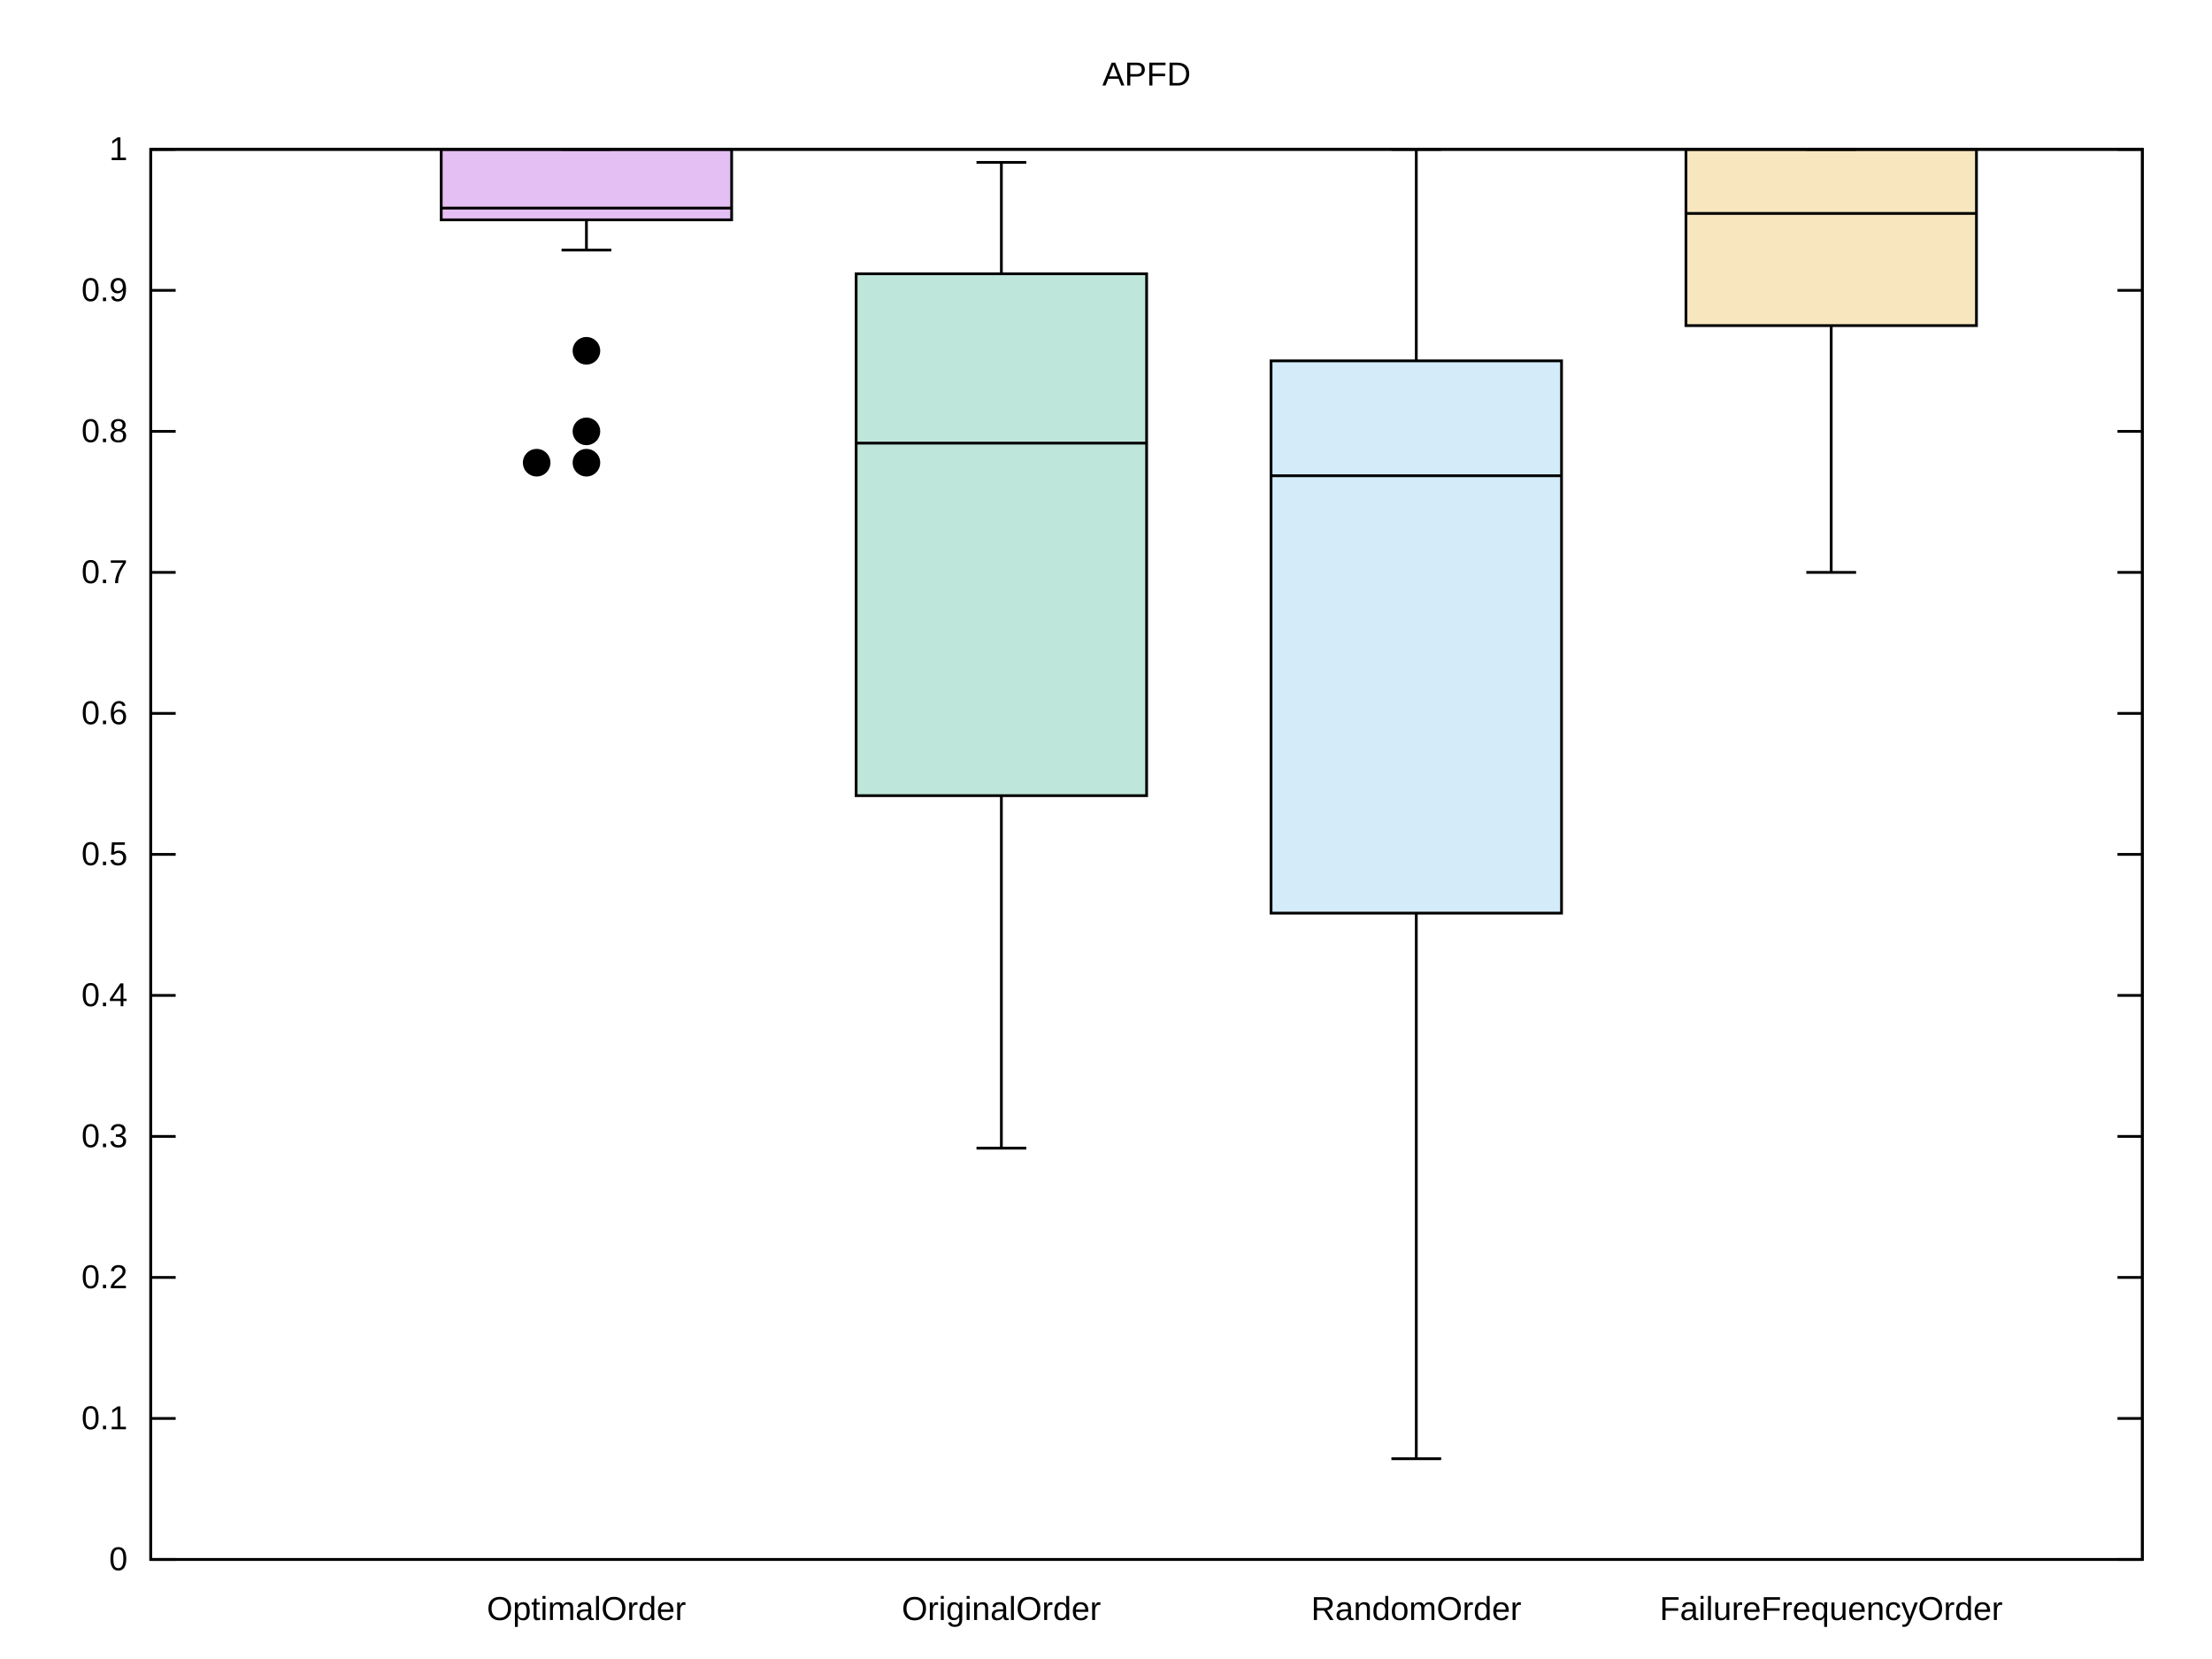
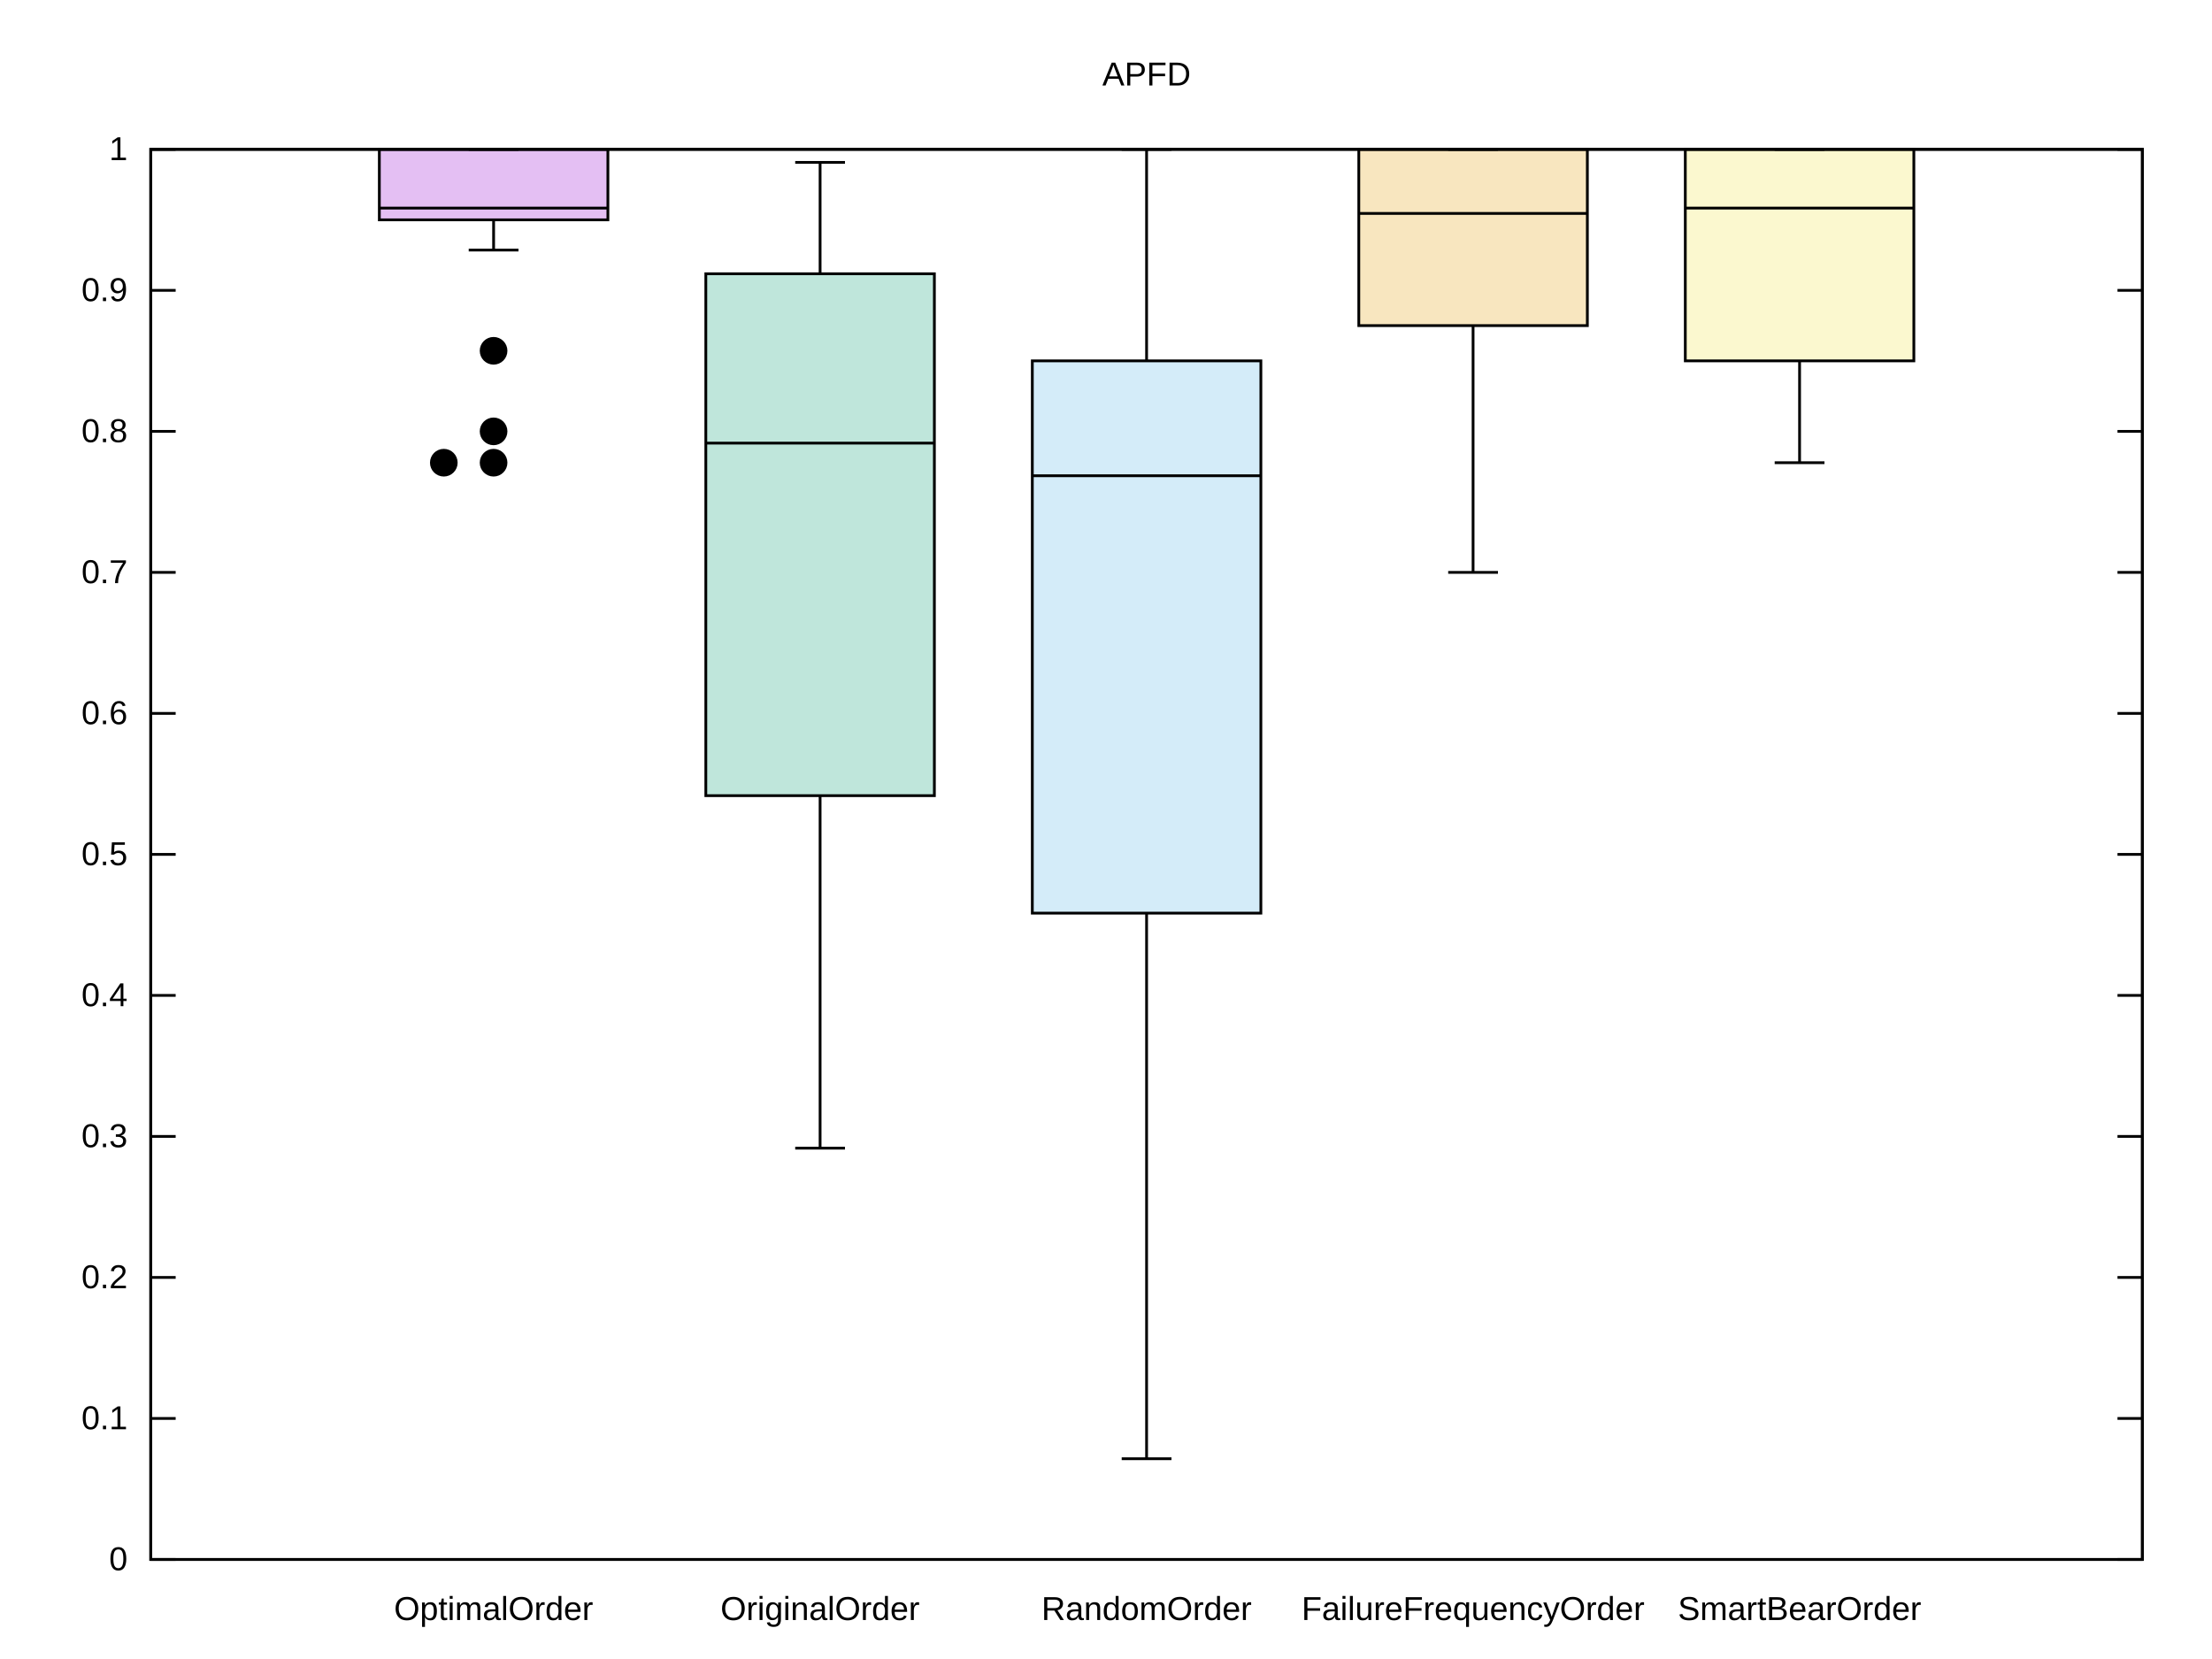
<svg xmlns="http://www.w3.org/2000/svg" xmlns:xlink="http://www.w3.org/1999/xlink" width="800" height="600" viewBox="0 0 800 600">
  <g id="gnuplot_canvas">
    <rect x="0" y="0" width="800" height="600" fill="none" />
    <defs>
      <circle id="gpDot" r="0.5" stroke-width="0.5" stroke="currentColor" />
      <path id="gpPt0" stroke-width="0.222" stroke="currentColor" d="M-1,0 h2 M0,-1 v2" />
      <path id="gpPt1" stroke-width="0.222" stroke="currentColor" d="M-1,-1 L1,1 M1,-1 L-1,1" />
      <path id="gpPt2" stroke-width="0.222" stroke="currentColor" d="M-1,0 L1,0 M0,-1 L0,1 M-1,-1 L1,1 M-1,1 L1,-1" />
      <rect id="gpPt3" stroke-width="0.222" stroke="currentColor" x="-1" y="-1" width="2" height="2" />
      <rect id="gpPt4" stroke-width="0.222" stroke="currentColor" fill="currentColor" x="-1" y="-1" width="2" height="2" />
      <circle id="gpPt5" stroke-width="0.222" stroke="currentColor" cx="0" cy="0" r="1" />
      <use xlink:href="#gpPt5" id="gpPt6" fill="currentColor" stroke="none" />
      <path id="gpPt7" stroke-width="0.222" stroke="currentColor" d="M0,-1.33 L-1.33,0.67 L1.33,0.67 z" />
      <use xlink:href="#gpPt7" id="gpPt8" fill="currentColor" stroke="none" />
      <use xlink:href="#gpPt7" id="gpPt9" stroke="currentColor" transform="rotate(180)" />
      <use xlink:href="#gpPt9" id="gpPt10" fill="currentColor" stroke="none" />
      <use xlink:href="#gpPt3" id="gpPt11" stroke="currentColor" transform="rotate(45)" />
      <use xlink:href="#gpPt11" id="gpPt12" fill="currentColor" stroke="none" />
      <path id="gpPt13" stroke-width="0.222" stroke="currentColor" d="M0,1.330 L1.265,0.411 L0.782,-1.067 L-0.782,-1.076 L-1.265,0.411 z" />
      <use xlink:href="#gpPt13" id="gpPt14" fill="currentColor" stroke="none" />
      <filter id="textbox" filterUnits="objectBoundingBox" x="0" y="0" height="1" width="1">
        <feFlood flood-color="white" flood-opacity="1" result="bgnd" />
        <feComposite in="SourceGraphic" in2="bgnd" operator="atop" />
      </filter>
      <filter id="greybox" filterUnits="objectBoundingBox" x="0" y="0" height="1" width="1">
        <feFlood flood-color="lightgrey" flood-opacity="1" result="grey" />
        <feComposite in="SourceGraphic" in2="grey" operator="atop" />
      </filter>
    </defs>
    <g fill="none" color="white" stroke="currentColor" stroke-width="1.00" stroke-linecap="butt" stroke-linejoin="miter">
</g>
    <g fill="none" color="black" stroke="currentColor" stroke-width="1.00" stroke-linecap="butt" stroke-linejoin="miter">
      <path stroke="black" d="M54.53,564.00 L63.53,564.00 M774.82,564.00 L765.82,564.00  " />
      <g transform="translate(46.14,567.90)" stroke="none" fill="black" font-family="Arial" font-size="12.00" text-anchor="end">
        <text>
          <tspan font-family="Arial"> 0</tspan>
        </text>
      </g>
    </g>
    <g fill="none" color="black" stroke="currentColor" stroke-width="1.00" stroke-linecap="butt" stroke-linejoin="miter">
      <path stroke="black" d="M54.53,513.00 L63.53,513.00 M774.82,513.00 L765.82,513.00  " />
      <g transform="translate(46.14,516.90)" stroke="none" fill="black" font-family="Arial" font-size="12.00" text-anchor="end">
        <text>
          <tspan font-family="Arial"> 0.1</tspan>
        </text>
      </g>
    </g>
    <g fill="none" color="black" stroke="currentColor" stroke-width="1.00" stroke-linecap="butt" stroke-linejoin="miter">
      <path stroke="black" d="M54.53,462.00 L63.53,462.00 M774.82,462.00 L765.82,462.00  " />
      <g transform="translate(46.14,465.90)" stroke="none" fill="black" font-family="Arial" font-size="12.00" text-anchor="end">
        <text>
          <tspan font-family="Arial"> 0.2</tspan>
        </text>
      </g>
    </g>
    <g fill="none" color="black" stroke="currentColor" stroke-width="1.00" stroke-linecap="butt" stroke-linejoin="miter">
      <path stroke="black" d="M54.53,411.00 L63.53,411.00 M774.82,411.00 L765.82,411.00  " />
      <g transform="translate(46.14,414.90)" stroke="none" fill="black" font-family="Arial" font-size="12.00" text-anchor="end">
        <text>
          <tspan font-family="Arial"> 0.3</tspan>
        </text>
      </g>
    </g>
    <g fill="none" color="black" stroke="currentColor" stroke-width="1.00" stroke-linecap="butt" stroke-linejoin="miter">
      <path stroke="black" d="M54.53,360.00 L63.53,360.00 M774.82,360.00 L765.82,360.00  " />
      <g transform="translate(46.14,363.90)" stroke="none" fill="black" font-family="Arial" font-size="12.00" text-anchor="end">
        <text>
          <tspan font-family="Arial"> 0.4</tspan>
        </text>
      </g>
    </g>
    <g fill="none" color="black" stroke="currentColor" stroke-width="1.00" stroke-linecap="butt" stroke-linejoin="miter">
      <path stroke="black" d="M54.53,309.00 L63.53,309.00 M774.82,309.00 L765.82,309.00  " />
      <g transform="translate(46.14,312.90)" stroke="none" fill="black" font-family="Arial" font-size="12.00" text-anchor="end">
        <text>
          <tspan font-family="Arial"> 0.5</tspan>
        </text>
      </g>
    </g>
    <g fill="none" color="black" stroke="currentColor" stroke-width="1.00" stroke-linecap="butt" stroke-linejoin="miter">
      <path stroke="black" d="M54.53,258.01 L63.53,258.01 M774.82,258.01 L765.82,258.01  " />
      <g transform="translate(46.14,261.91)" stroke="none" fill="black" font-family="Arial" font-size="12.00" text-anchor="end">
        <text>
          <tspan font-family="Arial"> 0.6</tspan>
        </text>
      </g>
    </g>
    <g fill="none" color="black" stroke="currentColor" stroke-width="1.00" stroke-linecap="butt" stroke-linejoin="miter">
      <path stroke="black" d="M54.53,207.01 L63.53,207.01 M774.82,207.01 L765.82,207.01  " />
      <g transform="translate(46.14,210.91)" stroke="none" fill="black" font-family="Arial" font-size="12.00" text-anchor="end">
        <text>
          <tspan font-family="Arial"> 0.7</tspan>
        </text>
      </g>
    </g>
    <g fill="none" color="black" stroke="currentColor" stroke-width="1.00" stroke-linecap="butt" stroke-linejoin="miter">
      <path stroke="black" d="M54.53,156.01 L63.53,156.01 M774.82,156.01 L765.82,156.01  " />
      <g transform="translate(46.14,159.91)" stroke="none" fill="black" font-family="Arial" font-size="12.00" text-anchor="end">
        <text>
          <tspan font-family="Arial"> 0.8</tspan>
        </text>
      </g>
    </g>
    <g fill="none" color="black" stroke="currentColor" stroke-width="1.00" stroke-linecap="butt" stroke-linejoin="miter">
      <path stroke="black" d="M54.53,105.01 L63.53,105.01 M774.82,105.01 L765.82,105.01  " />
      <g transform="translate(46.14,108.91)" stroke="none" fill="black" font-family="Arial" font-size="12.00" text-anchor="end">
        <text>
          <tspan font-family="Arial"> 0.9</tspan>
        </text>
      </g>
    </g>
    <g fill="none" color="black" stroke="currentColor" stroke-width="1.00" stroke-linecap="butt" stroke-linejoin="miter">
      <path stroke="black" d="M54.53,54.01 L63.53,54.01 M774.82,54.01 L765.82,54.01  " />
      <g transform="translate(46.14,57.91)" stroke="none" fill="black" font-family="Arial" font-size="12.00" text-anchor="end">
        <text>
          <tspan font-family="Arial"> 1</tspan>
        </text>
      </g>
    </g>
    <g fill="none" color="black" stroke="currentColor" stroke-width="1.00" stroke-linecap="butt" stroke-linejoin="miter">
-       <path stroke="black" d="M212.09,564.00  " />
-       <g transform="translate(212.09,585.90)" stroke="none" fill="black" font-family="Arial" font-size="12.00" text-anchor="middle">
+       <path stroke="black" d="M178.51,564.00  " />
+       <g transform="translate(178.51,585.90)" stroke="none" fill="black" font-family="Arial" font-size="12.00" text-anchor="middle">
        <text>
          <tspan font-family="Arial">OptimalOrder</tspan>
        </text>
      </g>
    </g>
    <g fill="none" color="black" stroke="currentColor" stroke-width="1.00" stroke-linecap="butt" stroke-linejoin="miter">
-       <path stroke="black" d="M362.15,564.00  " />
-       <g transform="translate(362.15,585.90)" stroke="none" fill="black" font-family="Arial" font-size="12.00" text-anchor="middle">
+       <path stroke="black" d="M296.59,564.00  " />
+       <g transform="translate(296.59,585.90)" stroke="none" fill="black" font-family="Arial" font-size="12.00" text-anchor="middle">
        <text>
          <tspan font-family="Arial">OriginalOrder</tspan>
        </text>
      </g>
    </g>
    <g fill="none" color="black" stroke="currentColor" stroke-width="1.00" stroke-linecap="butt" stroke-linejoin="miter">
-       <path stroke="black" d="M512.21,564.00  " />
-       <g transform="translate(512.21,585.90)" stroke="none" fill="black" font-family="Arial" font-size="12.00" text-anchor="middle">
+       <path stroke="black" d="M414.68,564.00  " />
+       <g transform="translate(414.68,585.90)" stroke="none" fill="black" font-family="Arial" font-size="12.00" text-anchor="middle">
        <text>
          <tspan font-family="Arial">RandomOrder</tspan>
        </text>
      </g>
    </g>
    <g fill="none" color="black" stroke="currentColor" stroke-width="1.00" stroke-linecap="butt" stroke-linejoin="miter">
-       <path stroke="black" d="M662.27,564.00  " />
-       <g transform="translate(662.27,585.90)" stroke="none" fill="black" font-family="Arial" font-size="12.00" text-anchor="middle">
+       <path stroke="black" d="M532.76,564.00  " />
+       <g transform="translate(532.76,585.90)" stroke="none" fill="black" font-family="Arial" font-size="12.00" text-anchor="middle">
        <text>
          <tspan font-family="Arial">FailureFrequencyOrder</tspan>
        </text>
      </g>
    </g>
    <g fill="none" color="black" stroke="currentColor" stroke-width="1.00" stroke-linecap="butt" stroke-linejoin="miter">
+       <path stroke="black" d="M650.84,564.00  " />
+       <g transform="translate(650.84,585.90)" stroke="none" fill="black" font-family="Arial" font-size="12.00" text-anchor="middle">
+         <text>
+           <tspan font-family="Arial">SmartBearOrder</tspan>
+         </text>
+       </g>
+     </g>
+     <g fill="none" color="black" stroke="currentColor" stroke-width="1.00" stroke-linecap="butt" stroke-linejoin="miter">
</g>
    <g fill="none" color="black" stroke="currentColor" stroke-width="1.00" stroke-linecap="butt" stroke-linejoin="miter">
      <path stroke="black" d="M54.53,54.01 L54.53,564.00 L774.82,564.00 L774.82,54.01 L54.53,54.01 Z  " />
    </g>
    <g fill="none" color="black" stroke="currentColor" stroke-width="1.00" stroke-linecap="butt" stroke-linejoin="miter">
</g>
    <g id="gnuplot_plot_1">
      <g fill="none" color="black" stroke="currentColor" stroke-width="1.00" stroke-linecap="butt" stroke-linejoin="miter">
</g>
      <g fill="none" color="black" stroke="currentColor" stroke-width="1.00" stroke-linecap="butt" stroke-linejoin="miter">
        <g stroke="none" shape-rendering="crispEdges">
-           <polygon fill="rgb(148,   0, 211)" fill-opacity="0.25" points="159.57,79.51 264.61,79.51 264.61,54.01 159.57,54.01 " />
-         </g>
-         <path stroke="black" d="M159.57,79.51 L264.61,79.51 L264.61,54.01 L159.57,54.01 L159.57,79.51 Z  " />
-         <path stroke="black" d="M159.57,75.26 L264.61,75.26 M212.09,90.44 L212.09,79.51 M212.09,54.01 M203.09,54.01 L221.09,54.01 M203.09,90.44   L221.09,90.44  " />
-         <use xlink:href="#gpPt6" transform="translate(212.09,167.34) scale(4.50)" color="black" />
-         <use xlink:href="#gpPt6" transform="translate(194.09,167.34) scale(4.50)" color="black" />
-         <use xlink:href="#gpPt6" transform="translate(212.09,156.01) scale(4.50)" color="black" />
-         <use xlink:href="#gpPt6" transform="translate(212.09,126.87) scale(4.50)" color="black" />
+           <polygon fill="rgb(148,   0, 211)" fill-opacity="0.25" points="137.19,79.51 219.85,79.51 219.85,54.01 137.19,54.01 " />
+         </g>
+         <path stroke="black" d="M137.19,79.51 L219.85,79.51 L219.85,54.01 L137.19,54.01 L137.19,79.51 Z  " />
+         <path stroke="black" d="M137.19,75.26 L219.85,75.26 M178.52,90.44 L178.52,79.51 M178.52,54.01 M169.52,54.01 L187.52,54.01 M169.52,90.44   L187.52,90.44  " />
+         <use xlink:href="#gpPt6" transform="translate(178.51,167.34) scale(4.50)" color="black" />
+         <use xlink:href="#gpPt6" transform="translate(160.51,167.34) scale(4.50)" color="black" />
+         <use xlink:href="#gpPt6" transform="translate(178.51,156.01) scale(4.50)" color="black" />
+         <use xlink:href="#gpPt6" transform="translate(178.51,126.87) scale(4.50)" color="black" />
      </g>
    </g>
    <g id="gnuplot_plot_2">
      <g fill="none" color="black" stroke="currentColor" stroke-width="1.00" stroke-linecap="butt" stroke-linejoin="miter">
</g>
      <g fill="none" color="black" stroke="currentColor" stroke-width="1.00" stroke-linecap="butt" stroke-linejoin="miter">
        <g stroke="none" shape-rendering="crispEdges">
-           <polygon fill="rgb(  0, 158, 115)" fill-opacity="0.25" points="309.63,287.76 414.69,287.76 414.69,99.01 309.63,99.01 " />
-         </g>
-         <path stroke="black" d="M309.63,287.76 L414.69,287.76 L414.69,99.01 L309.63,99.01 L309.63,287.76 Z  " />
-         <path stroke="black" d="M309.63,160.26 L414.69,160.26 M362.16,415.25 L362.16,287.76 M362.16,99.01 L362.16,58.73 M353.16,58.73 L371.16,58.73   M353.16,415.25 L371.16,415.25  " />
+           <polygon fill="rgb(  0, 158, 115)" fill-opacity="0.25" points="255.27,287.76 337.93,287.76 337.93,99.01 255.27,99.01 " />
+         </g>
+         <path stroke="black" d="M255.27,287.76 L337.93,287.76 L337.93,99.01 L255.27,99.01 L255.27,287.76 Z  " />
+         <path stroke="black" d="M255.27,160.26 L337.93,160.26 M296.60,415.25 L296.60,287.76 M296.60,99.01 L296.60,58.73 M287.60,58.73 L305.60,58.73   M287.60,415.25 L305.60,415.25  " />
      </g>
    </g>
    <g id="gnuplot_plot_3">
      <g fill="none" color="black" stroke="currentColor" stroke-width="1.00" stroke-linecap="butt" stroke-linejoin="miter">
</g>
      <g fill="none" color="black" stroke="currentColor" stroke-width="1.00" stroke-linecap="butt" stroke-linejoin="miter">
        <g stroke="none" shape-rendering="crispEdges">
-           <polygon fill="rgb( 86, 180, 233)" fill-opacity="0.25" points="459.69,330.25 564.75,330.25 564.75,130.51 459.69,130.51 " />
-         </g>
-         <path stroke="black" d="M459.69,330.25 L564.75,330.25 L564.75,130.51 L459.69,130.51 L459.69,330.25 Z  " />
-         <path stroke="black" d="M459.69,172.06 L564.75,172.06 M512.22,527.57 L512.22,330.25 M512.22,130.51 L512.22,54.01 M503.22,54.01 L521.22,54.01   M503.22,527.57 L521.22,527.57  " />
+           <polygon fill="rgb( 86, 180, 233)" fill-opacity="0.25" points="373.35,330.25 456.01,330.25 456.01,130.51 373.35,130.51 " />
+         </g>
+         <path stroke="black" d="M373.35,330.25 L456.01,330.25 L456.01,130.51 L373.35,130.51 L373.35,330.25 Z  " />
+         <path stroke="black" d="M373.35,172.06 L456.01,172.06 M414.68,527.57 L414.68,330.25 M414.68,130.51 L414.68,54.01 M405.68,54.01 L423.68,54.01   M405.68,527.57 L423.68,527.57  " />
      </g>
    </g>
    <g id="gnuplot_plot_4">
      <g fill="none" color="black" stroke="currentColor" stroke-width="1.00" stroke-linecap="butt" stroke-linejoin="miter">
</g>
      <g fill="none" color="black" stroke="currentColor" stroke-width="1.00" stroke-linecap="butt" stroke-linejoin="miter">
        <g stroke="none" shape-rendering="crispEdges">
-           <polygon fill="rgb(230, 159,   0)" fill-opacity="0.25" points="609.75,117.76 714.81,117.76 714.81,54.01 609.75,54.01 " />
-         </g>
-         <path stroke="black" d="M609.75,117.76 L714.81,117.76 L714.81,54.01 L609.75,54.01 L609.75,117.76 Z  " />
-         <path stroke="black" d="M609.75,77.19 L714.81,77.19 M662.28,207.01 L662.28,117.76 M662.28,54.01 M653.28,54.01 L671.28,54.01 M653.28,207.01   L671.28,207.01  " />
+           <polygon fill="rgb(230, 159,   0)" fill-opacity="0.25" points="491.43,117.76 574.09,117.76 574.09,54.01 491.43,54.01 " />
+         </g>
+         <path stroke="black" d="M491.43,117.76 L574.09,117.76 L574.09,54.01 L491.43,54.01 L491.43,117.76 Z  " />
+         <path stroke="black" d="M491.43,77.19 L574.09,77.19 M532.76,207.01 L532.76,117.76 M532.76,54.01 M523.76,54.01 L541.76,54.01 M523.76,207.01   L541.76,207.01  " />
+       </g>
+     </g>
+     <g id="gnuplot_plot_5">
+       <g fill="none" color="black" stroke="currentColor" stroke-width="1.00" stroke-linecap="butt" stroke-linejoin="miter">
+ </g>
+       <g fill="none" color="black" stroke="currentColor" stroke-width="1.00" stroke-linecap="butt" stroke-linejoin="miter">
+         <g stroke="none" shape-rendering="crispEdges">
+           <polygon fill="rgb(240, 228,  66)" fill-opacity="0.25" points="609.51,130.51 692.17,130.51 692.17,54.01 609.51,54.01 " />
+         </g>
+         <path stroke="black" d="M609.51,130.51 L692.17,130.51 L692.17,54.01 L609.51,54.01 L609.51,130.51 Z  " />
+         <path stroke="black" d="M609.51,75.26 L692.17,75.26 M650.84,167.34 L650.84,130.51 M650.84,54.01 M641.84,54.01 L659.84,54.01 M641.84,167.34   L659.84,167.34  " />
      </g>
    </g>
    <g fill="none" color="white" stroke="black" stroke-width="2.00" stroke-linecap="butt" stroke-linejoin="miter">
</g>
    <g fill="none" color="black" stroke="currentColor" stroke-width="2.00" stroke-linecap="butt" stroke-linejoin="miter">
</g>
    <g fill="none" color="black" stroke="black" stroke-width="1.00" stroke-linecap="butt" stroke-linejoin="miter">
</g>
    <g fill="none" color="black" stroke="currentColor" stroke-width="1.00" stroke-linecap="butt" stroke-linejoin="miter">
      <path stroke="black" d="M54.53,54.01 L54.53,564.00 L774.82,564.00 L774.82,54.01 L54.53,54.01 Z  " />
    </g>
    <g fill="none" color="black" stroke="currentColor" stroke-width="1.00" stroke-linecap="butt" stroke-linejoin="miter">
      <g transform="translate(414.67,30.91)" stroke="none" fill="black" font-family="Arial" font-size="12.00" text-anchor="middle">
        <text>
          <tspan font-family="Arial">APFD</tspan>
        </text>
      </g>
    </g>
    <g fill="none" color="black" stroke="currentColor" stroke-width="1.00" stroke-linecap="butt" stroke-linejoin="miter">
</g>
  </g>
</svg>
